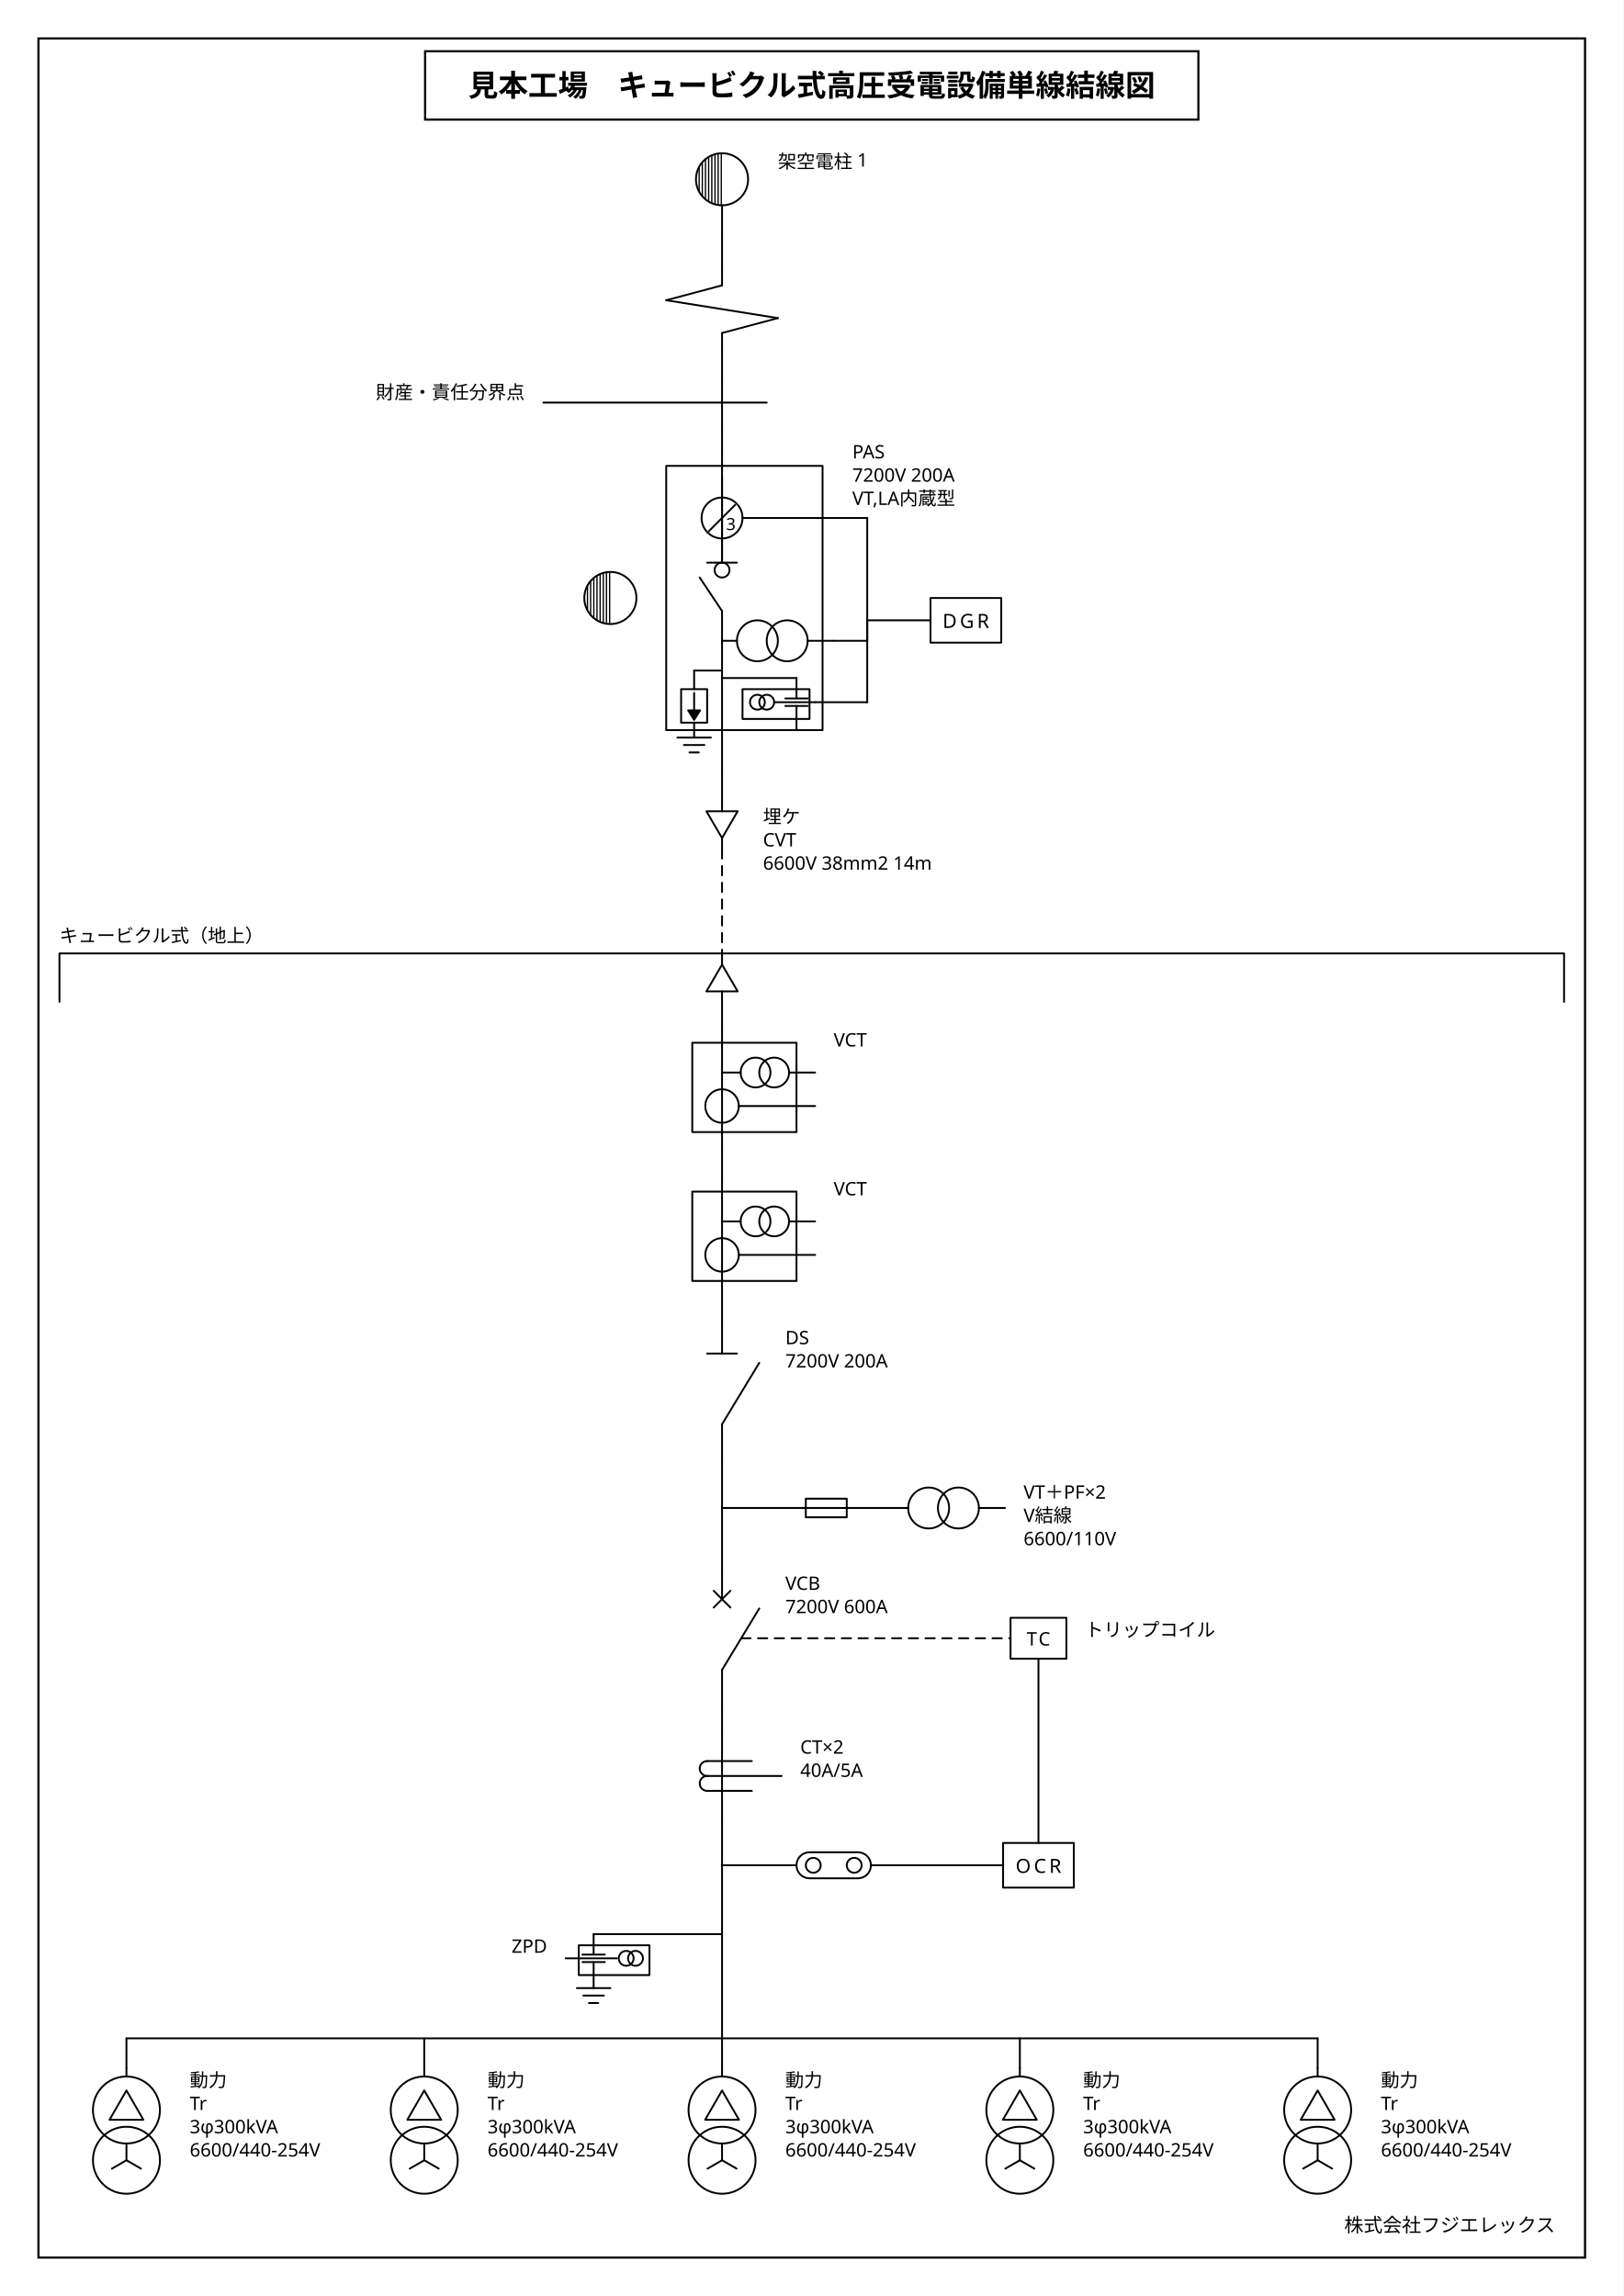
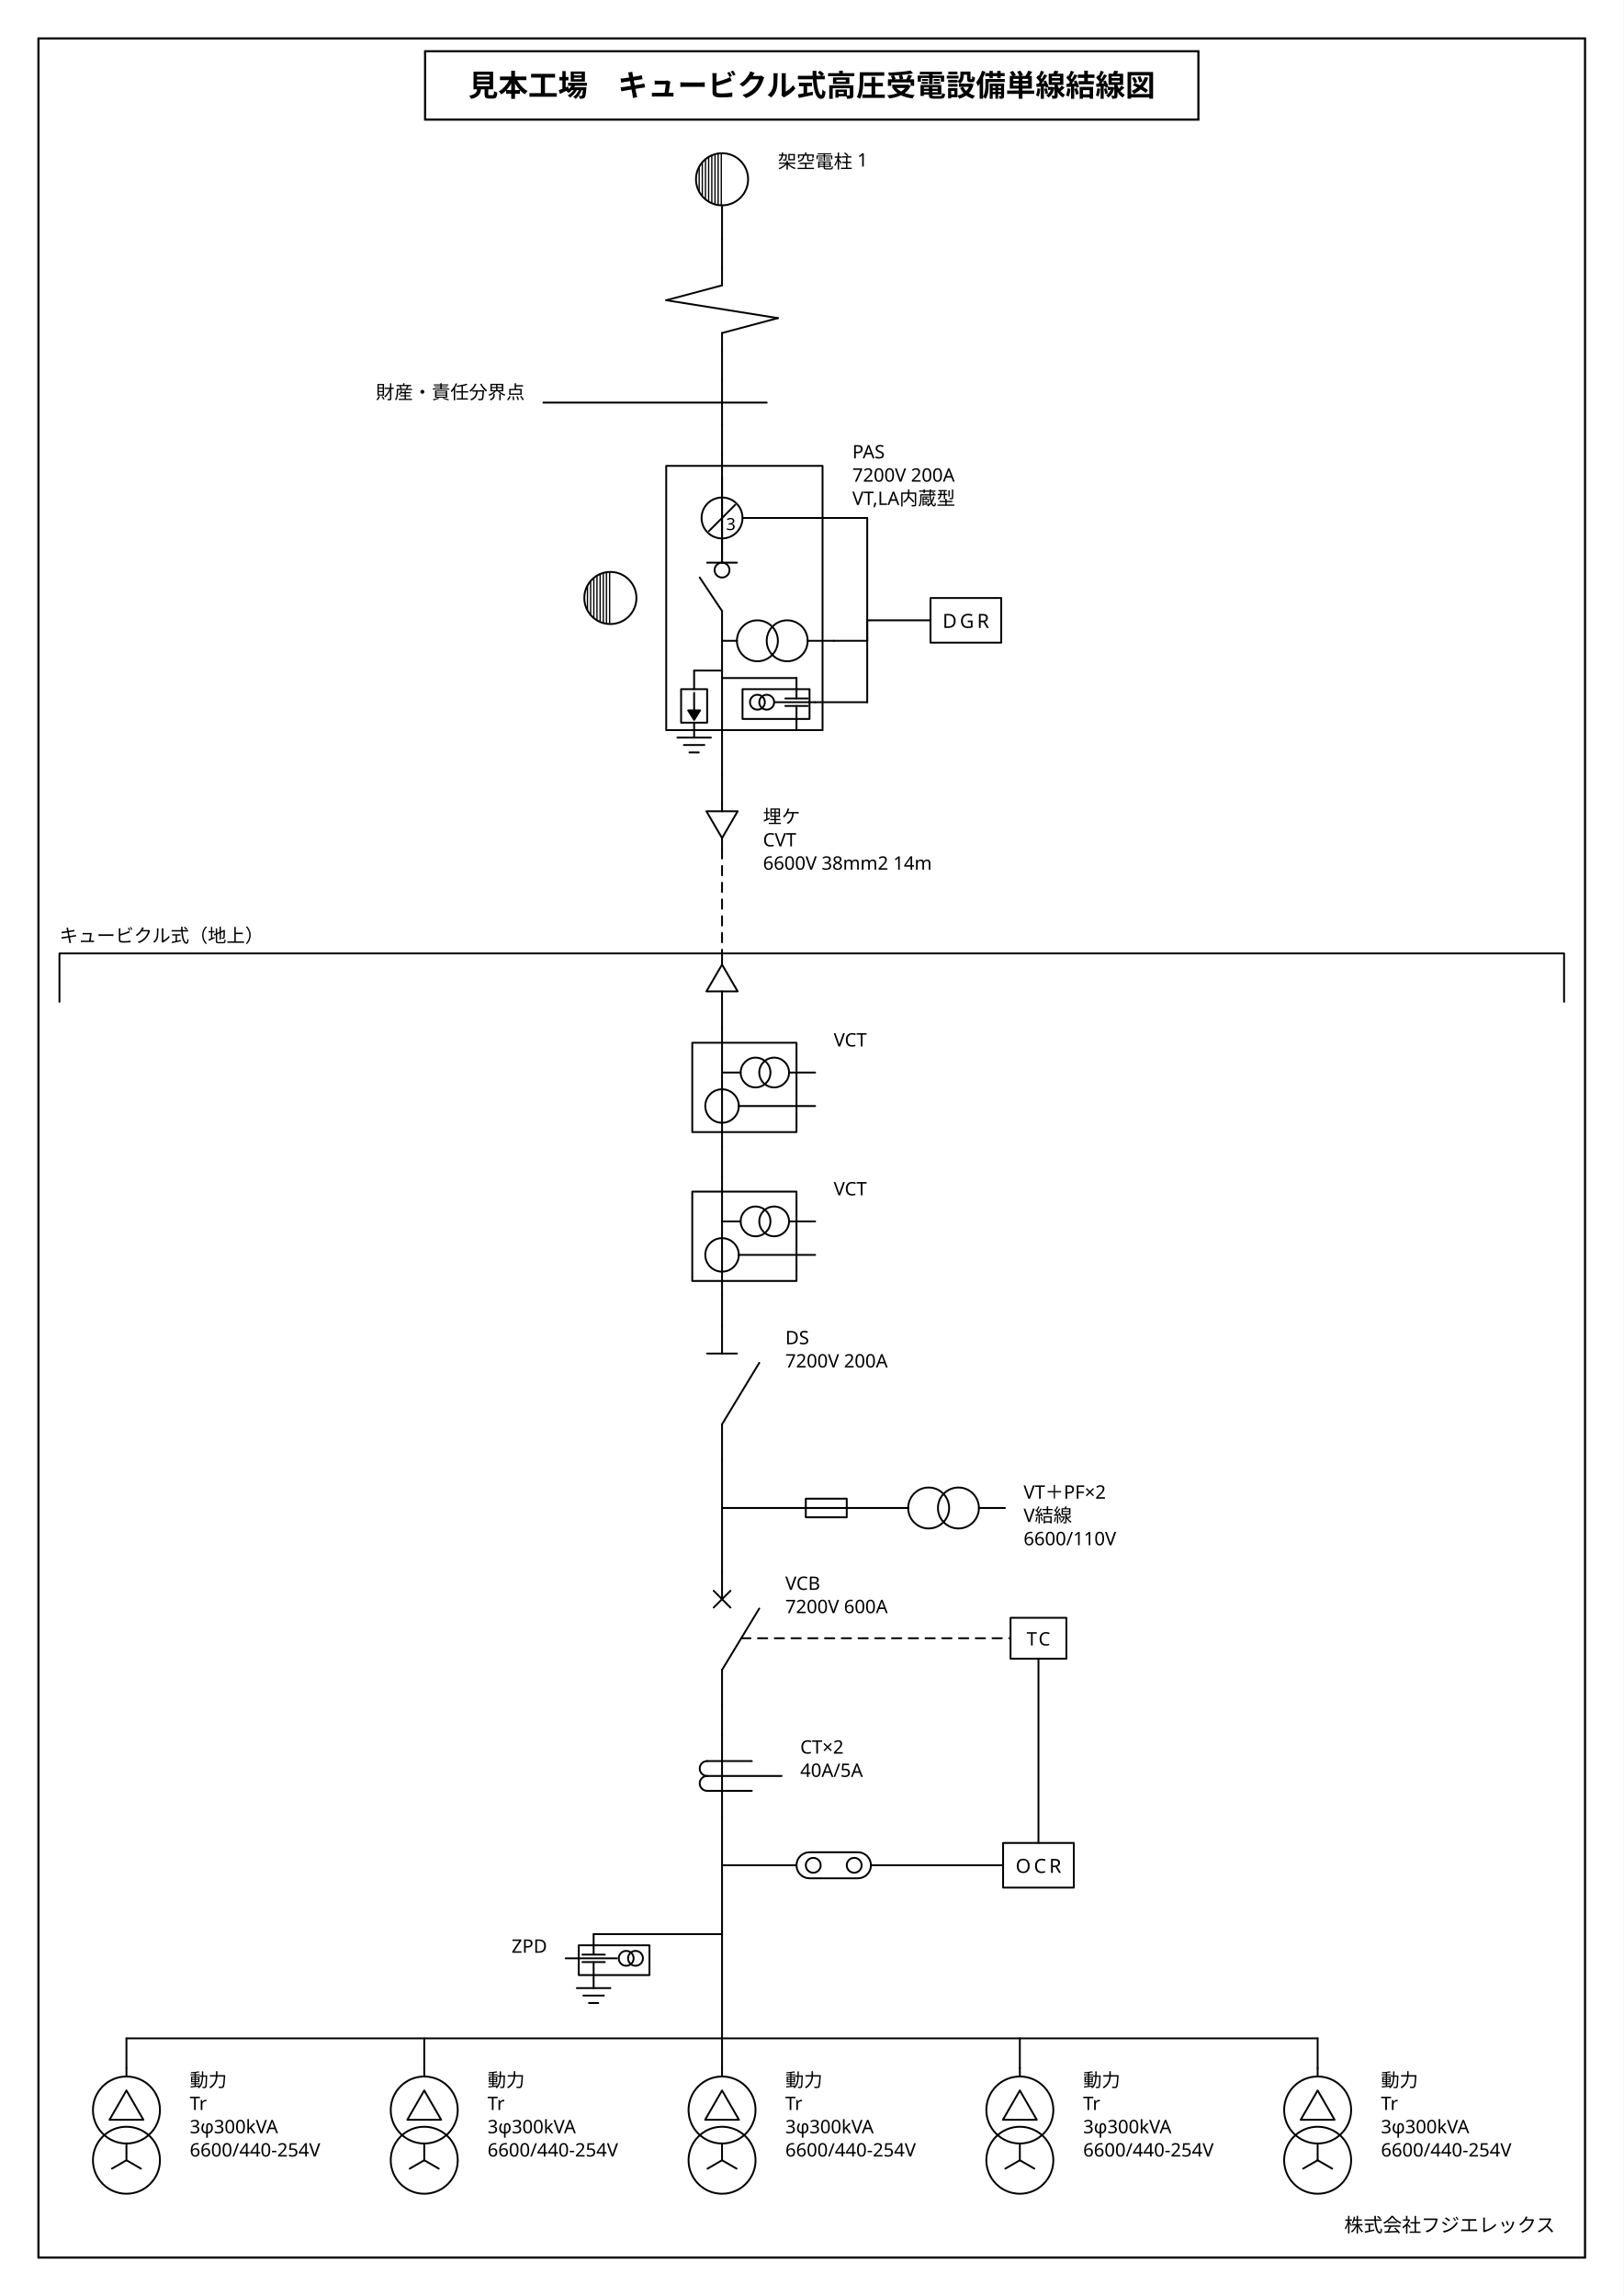
<svg xmlns="http://www.w3.org/2000/svg" viewBox="0 0 760 1075" width="760" height="1075">
  <rect x="0" y="0" width="760" height="1075" fill="#fff" />
  <g stroke="#000" fill="none">
    <rect x="18" y="18" width="724" height="1039" stroke-width="1" />
    <rect x="199" y="24" width="362" height="32" stroke-width="1" />
  </g>
  <text x="380" y="45" font-size="14" font-weight="700" text-anchor="middle" font-family="IPAGothic, 'IPAゴシック', 'Noto Sans JP', 'Hiragino Kaku Gothic ProN', 'Yu Gothic', sans-serif" fill="#000">見本工場　キュービクル式高圧受電設備単線結線図</text>
  <text x="728" y="1045" font-size="9" text-anchor="end" font-family="IPAGothic, 'IPAゴシック', 'Noto Sans JP', 'Hiragino Kaku Gothic ProN', 'Yu Gothic', sans-serif" fill="#000">株式会社フジエレックス</text>
  <g transform="translate(338.01 70) scale(0.8713)">
    <g stroke="#000" fill="none" stroke-linecap="round" stroke-linejoin="round" color="#000">
      <path d="M -356 432 L 452.4 432 M -356 432 L -356 458 M 452.4 432 L 452.4 458" fill="none" stroke-width="1" />
      <text x="-356" y="426" font-size="10" font-family="IPAGothic, 'IPAゴシック', 'Noto Sans JP', 'Hiragino Kaku Gothic ProN', 'Yu Gothic', sans-serif" fill="currentColor" stroke="none">キュービクル式（地上）</text>
      <line x1="0" y1="48" x2="0" y2="64" stroke-width="1" />
      <line x1="0" y1="108" x2="0" y2="124" stroke-width="1" />
      <line x1="0" y1="148" x2="0" y2="164" stroke-width="1" />
      <line x1="0" y1="280" x2="-15" y2="280" stroke-width="1" />
      <line x1="0" y1="284" x2="40" y2="284" stroke-width="1" />
      <line x1="32" y1="198" x2="78" y2="198" stroke-width="1" />
      <line x1="78" y1="198" x2="78" y2="253" stroke-width="1" />
      <line x1="60" y1="264" x2="78" y2="264" stroke-width="1" />
      <line x1="78" y1="264" x2="78" y2="253" stroke-width="1" />
      <line x1="50" y1="297" x2="78" y2="297" stroke-width="1" />
      <line x1="78" y1="297" x2="78" y2="253" stroke-width="1" />
      <line x1="78" y1="253" x2="112" y2="253" stroke-width="1" />
      <line x1="0" y1="336" x2="0" y2="352" stroke-width="1" />
      <line x1="0" y1="376" x2="0" y2="432" stroke-width="1" stroke-dasharray="5 4" />
      <line x1="0" y1="456" x2="0" y2="472" stroke-width="1" />
      <line x1="0" y1="536" x2="0" y2="552" stroke-width="1" />
      <line x1="0" y1="616" x2="0" y2="632" stroke-width="1" />
      <line x1="0" y1="704" x2="0" y2="730" stroke-width="1" />
      <line x1="0" y1="730" x2="34" y2="730" stroke-width="1" />
      <line x1="78" y1="730" x2="92" y2="730" stroke-width="1" />
      <line x1="0" y1="730" x2="0" y2="764" stroke-width="1" />
      <line x1="0" y1="836" x2="0" y2="852" stroke-width="1" />
      <line x1="0" y1="896" x2="0" y2="922" stroke-width="1" />
      <line x1="0" y1="922" x2="34" y2="922" stroke-width="1" />
      <line x1="86" y1="922" x2="151" y2="922" stroke-width="1" />
      <line x1="10.303" y1="800" x2="155" y2="800" stroke-width="1" stroke-dasharray="5 4" />
      <line x1="170" y1="811" x2="170" y2="910" stroke-width="1" />
      <line x1="0" y1="922" x2="0" y2="959" stroke-width="1" />
      <line x1="0" y1="959" x2="-69" y2="959" stroke-width="1" />
      <line x1="0" y1="959" x2="0" y2="1015" stroke-width="1" />
      <line x1="-320" y1="1015" x2="320" y2="1015" stroke-width="1" />
      <line x1="-320" y1="1015" x2="-320" y2="1031" stroke-width="1" />
      <line x1="-160" y1="1015" x2="-160" y2="1031" stroke-width="1" />
      <line x1="0" y1="1015" x2="0" y2="1031" stroke-width="1" />
      <line x1="160" y1="1015" x2="160" y2="1031" stroke-width="1" />
      <line x1="320" y1="1015" x2="320" y2="1031" stroke-width="1" />
      <g transform="translate(-16 0)">
        <circle cx="16" cy="16" r="14" fill="none" stroke-width="1" />
        <line x1="3.7" y1="9.313" x2="3.7" y2="22.687" stroke-width="0.7" />
        <line x1="5.4" y1="6.855" x2="5.4" y2="25.145" stroke-width="0.7" />
        <line x1="7.1" y1="5.193" x2="7.1" y2="26.807" stroke-width="0.7" />
        <line x1="8.8" y1="3.993" x2="8.8" y2="28.007" stroke-width="0.7" />
        <line x1="10.5" y1="3.126" x2="10.5" y2="28.874" stroke-width="0.7" />
        <line x1="12.2" y1="2.526" x2="12.2" y2="29.474" stroke-width="0.7" />
        <line x1="13.9" y1="2.158" x2="13.9" y2="29.842" stroke-width="0.7" />
        <line x1="15.6" y1="2.006" x2="15.6" y2="29.994" stroke-width="0.7" />
        <line x1="16" y1="30" x2="16" y2="48" stroke-width="1" />
      </g>
      <text x="30" y="10" font-size="10" text-anchor="start" font-family="IPAGothic, 'IPAゴシック', 'Noto Sans JP', 'Hiragino Kaku Gothic ProN', 'Yu Gothic', sans-serif" fill="currentColor" stroke="none">
        <tspan x="30" dy="0">架空電柱 1</tspan>
      </text>
      <g transform="translate(-30 64)">
        <line x1="30" y1="0" x2="30" y2="9" stroke-width="1" />
        <line x1="30" y1="9" x2="0" y2="17" stroke-width="1" />
        <line x1="0" y1="17" x2="60" y2="26.6" stroke-width="1" />
        <line x1="60" y1="26.6" x2="30" y2="34.6" stroke-width="1" />
        <line x1="30" y1="34.6" x2="30" y2="44" stroke-width="1" />
      </g>
      <g transform="translate(-96 124)">
        <line x1="96" y1="0" x2="96" y2="24" stroke-width="1" />
        <line x1="0" y1="12" x2="120" y2="12" stroke-width="1" />
      </g>
      <text x="-106" y="134" font-size="10" text-anchor="end" font-family="IPAGothic, 'IPAゴシック', 'Noto Sans JP', 'Hiragino Kaku Gothic ProN', 'Yu Gothic', sans-serif" fill="currentColor" stroke="none">
        <tspan x="-106" dy="0">財産・責任分界点</tspan>
      </text>
      <g transform="translate(-36 164)">
        <line x1="36" y1="0" x2="36" y2="6" stroke-width="1" />
        <rect x="6" y="6" width="84" height="142" fill="none" stroke-width="1" />
        <line x1="36" y1="6" x2="36" y2="58" stroke-width="1" />
        <line x1="28" y1="58" x2="44" y2="58" stroke-width="1" />
        <circle cx="36" cy="62" r="4" fill="none" stroke-width="1" />
        <line x1="36" y1="84" x2="24" y2="66" stroke-width="1" />
        <line x1="36" y1="84" x2="36" y2="172" stroke-width="1" />
      </g>
      <text x="70" y="166" font-size="10" text-anchor="start" font-family="IPAGothic, 'IPAゴシック', 'Noto Sans JP', 'Hiragino Kaku Gothic ProN', 'Yu Gothic', sans-serif" fill="currentColor" stroke="none">
        <tspan x="70" dy="0">PAS</tspan>
        <tspan x="70" dy="12.5">7200V 200A</tspan>
        <tspan x="70" dy="12.5">VT,LA内蔵型</tspan>
      </text>
      <g transform="translate(-76 225)">
        <circle cx="16" cy="16" r="14" fill="none" stroke-width="1" />
        <line x1="3.7" y1="9.313" x2="3.7" y2="22.687" stroke-width="0.7" />
        <line x1="5.4" y1="6.855" x2="5.4" y2="25.145" stroke-width="0.7" />
        <line x1="7.1" y1="5.193" x2="7.1" y2="26.807" stroke-width="0.7" />
        <line x1="8.8" y1="3.993" x2="8.8" y2="28.007" stroke-width="0.7" />
        <line x1="10.5" y1="3.126" x2="10.5" y2="28.874" stroke-width="0.7" />
        <line x1="12.2" y1="2.526" x2="12.2" y2="29.474" stroke-width="0.7" />
        <line x1="13.9" y1="2.158" x2="13.9" y2="29.842" stroke-width="0.7" />
        <line x1="15.6" y1="2.006" x2="15.6" y2="29.994" stroke-width="0.7" />
      </g>
      <g transform="translate(-20 176)">
        <line x1="20" y1="0" x2="20" y2="44" stroke-width="1" />
        <circle cx="20" cy="22" r="11" fill="none" stroke-width="1" />
        <line x1="12.929" y1="29.071" x2="27.071" y2="14.929" stroke-width="1" />
        <text x="24.75" y="25" font-size="9" text-anchor="middle" dominant-baseline="central" font-family="IPAGothic, 'IPAゴシック', 'Noto Sans JP', 'Hiragino Kaku Gothic ProN', 'Yu Gothic', sans-serif" fill="currentColor" stroke="none">3</text>
        <line x1="31" y1="22" x2="52" y2="22" stroke-width="1" />
      </g>
      <g transform="translate(0 249)">
        <line x1="0" y1="15" x2="8" y2="15" stroke-width="1" />
        <circle cx="19" cy="15" r="11" fill="none" stroke-width="1" />
        <circle cx="35" cy="15" r="11" fill="none" stroke-width="1" />
        <line x1="46" y1="15" x2="60" y2="15" stroke-width="1" />
      </g>
      <g transform="translate(-35 280)">
        <line x1="20" y1="0" x2="20" y2="10" stroke-width="1" />
        <rect x="13" y="10" width="14" height="18" fill="none" stroke-width="1" />
        <line x1="20" y1="12" x2="20" y2="23" stroke-width="1" />
        <polygon points="16.8,21.38 20,26.5 23.2,21.38" fill="currentColor" stroke-width="1" />
        <line x1="20" y1="28" x2="20" y2="36" stroke-width="1" />
        <line x1="11" y1="36" x2="29" y2="36" stroke-width="1" />
        <line x1="14.5" y1="40" x2="25.5" y2="40" stroke-width="1" />
        <line x1="17.5" y1="44" x2="22.5" y2="44" stroke-width="1" />
      </g>
      <g transform="translate(10 284)">
        <line x1="30" y1="0" x2="30" y2="11" stroke-width="1" />
        <rect x="1" y="6" width="36" height="16" fill="none" stroke-width="1" />
        <line x1="24" y1="11" x2="36" y2="11" stroke-width="1" />
        <line x1="24" y1="15" x2="36" y2="15" stroke-width="1" />
        <line x1="30" y1="15" x2="30" y2="28" stroke-width="1" />
        <line x1="18" y1="13" x2="40" y2="13" stroke-width="1" />
        <circle cx="9" cy="13" r="4" fill="none" stroke-width="1" />
        <circle cx="14" cy="13" r="4" fill="none" stroke-width="1" />
      </g>
      <g transform="translate(112 241)">
        <rect x="0" y="0" width="38" height="24" fill="none" stroke-width="1" />
        <text x="19" y="12" font-size="10.5" text-anchor="middle" dominant-baseline="central" font-family="IPAGothic, 'IPAゴシック', 'Noto Sans JP', 'Hiragino Kaku Gothic ProN', 'Yu Gothic', sans-serif" letter-spacing="1.6" fill="currentColor" stroke="none">DGR</text>
      </g>
      <g transform="translate(-12 352)">
        <line x1="12" y1="0" x2="12" y2="3.6" stroke-width="1" />
        <polygon points="3.6,3.6 20.4,3.6 12,18" fill="none" stroke-width="1" />
        <line x1="12" y1="18" x2="12" y2="24" stroke-width="1" />
      </g>
      <text x="22" y="362" font-size="10" text-anchor="start" font-family="IPAGothic, 'IPAゴシック', 'Noto Sans JP', 'Hiragino Kaku Gothic ProN', 'Yu Gothic', sans-serif" fill="currentColor" stroke="none">
        <tspan x="22" dy="0">埋ケ</tspan>
        <tspan x="22" dy="12.5">CVT</tspan>
        <tspan x="22" dy="12.5">6600V 38mm2 14m</tspan>
      </text>
      <g transform="translate(-12 432) rotate(180 12 12)">
        <line x1="12" y1="0" x2="12" y2="3.6" stroke-width="1" />
        <polygon points="3.6,3.6 20.4,3.6 12,18" fill="none" stroke-width="1" />
        <line x1="12" y1="18" x2="12" y2="24" stroke-width="1" />
      </g>
      <g transform="translate(-22 472)">
        <line x1="22" y1="0" x2="22" y2="64" stroke-width="1" />
        <rect x="6" y="8" width="56" height="48" fill="none" stroke-width="1" />
        <line x1="22" y1="24" x2="32" y2="24" stroke-width="1" />
        <circle cx="40" cy="24" r="8" fill="none" stroke-width="1" />
        <circle cx="50" cy="24" r="8" fill="none" stroke-width="1" />
        <line x1="58" y1="24" x2="72" y2="24" stroke-width="1" />
        <circle cx="22" cy="42" r="9" fill="none" stroke-width="1" />
        <line x1="31" y1="42" x2="72" y2="42" stroke-width="1" />
      </g>
      <text x="60" y="482" font-size="10" text-anchor="start" font-family="IPAGothic, 'IPAゴシック', 'Noto Sans JP', 'Hiragino Kaku Gothic ProN', 'Yu Gothic', sans-serif" fill="currentColor" stroke="none">
        <tspan x="60" dy="0">VCT</tspan>
      </text>
      <g transform="translate(-22 552)">
        <line x1="22" y1="0" x2="22" y2="64" stroke-width="1" />
        <rect x="6" y="8" width="56" height="48" fill="none" stroke-width="1" />
        <line x1="22" y1="24" x2="32" y2="24" stroke-width="1" />
        <circle cx="40" cy="24" r="8" fill="none" stroke-width="1" />
        <circle cx="50" cy="24" r="8" fill="none" stroke-width="1" />
        <line x1="58" y1="24" x2="72" y2="24" stroke-width="1" />
        <circle cx="22" cy="42" r="9" fill="none" stroke-width="1" />
        <line x1="31" y1="42" x2="72" y2="42" stroke-width="1" />
      </g>
      <text x="60" y="562" font-size="10" text-anchor="start" font-family="IPAGothic, 'IPAゴシック', 'Noto Sans JP', 'Hiragino Kaku Gothic ProN', 'Yu Gothic', sans-serif" fill="currentColor" stroke="none">
        <tspan x="60" dy="0">VCT</tspan>
      </text>
      <g transform="translate(-24 632)">
        <line x1="24" y1="0" x2="24" y2="15" stroke-width="1" />
        <line x1="16" y1="15" x2="32" y2="15" stroke-width="1" />
        <line x1="24" y1="53" x2="44" y2="20" stroke-width="1" />
        <line x1="24" y1="53" x2="24" y2="72" stroke-width="1" />
      </g>
      <text x="34" y="642" font-size="10" text-anchor="start" font-family="IPAGothic, 'IPAゴシック', 'Noto Sans JP', 'Hiragino Kaku Gothic ProN', 'Yu Gothic', sans-serif" fill="currentColor" stroke="none">
        <tspan x="34" dy="0">DS</tspan>
        <tspan x="34" dy="12.5">7200V 200A</tspan>
      </text>
      <g transform="translate(36 708) rotate(-90 20 22)">
        <line x1="20" y1="0" x2="20" y2="44" stroke-width="1" />
        <rect x="15" y="11" width="10" height="22" fill="none" stroke-width="1" />
      </g>
      <g transform="translate(92 715)">
        <line x1="0" y1="15" x2="8" y2="15" stroke-width="1" />
        <circle cx="19" cy="15" r="11" fill="none" stroke-width="1" />
        <circle cx="35" cy="15" r="11" fill="none" stroke-width="1" />
        <line x1="46" y1="15" x2="60" y2="15" stroke-width="1" />
      </g>
      <text x="162" y="725" font-size="10" text-anchor="start" font-family="IPAGothic, 'IPAゴシック', 'Noto Sans JP', 'Hiragino Kaku Gothic ProN', 'Yu Gothic', sans-serif" fill="currentColor" stroke="none">
        <tspan x="162" dy="0">VT＋PF×2</tspan>
        <tspan x="162" dy="12.5">V結線</tspan>
        <tspan x="162" dy="12.5">6600/110V</tspan>
      </text>
      <g transform="translate(-24 764)">
        <line x1="24" y1="0" x2="24" y2="15" stroke-width="1" />
        <line x1="19.5" y1="10.5" x2="28.5" y2="19.5" stroke-width="1" />
        <line x1="28.5" y1="10.5" x2="19.5" y2="19.5" stroke-width="1" />
        <line x1="24" y1="53" x2="44" y2="20" stroke-width="1" />
        <line x1="24" y1="53" x2="24" y2="72" stroke-width="1" />
      </g>
      <text x="34" y="774" font-size="10" text-anchor="start" font-family="IPAGothic, 'IPAゴシック', 'Noto Sans JP', 'Hiragino Kaku Gothic ProN', 'Yu Gothic', sans-serif" fill="currentColor" stroke="none">
        <tspan x="34" dy="0">VCB</tspan>
        <tspan x="34" dy="12.5">7200V 600A</tspan>
      </text>
      <g transform="translate(-24 852)">
        <line x1="24" y1="0" x2="24" y2="44" stroke-width="1" />
        <line x1="16" y1="14" x2="40" y2="14" stroke-width="1" />
        <line x1="16" y1="30" x2="40" y2="30" stroke-width="1" />
        <line x1="16" y1="22" x2="56" y2="22" stroke-width="1" />
        <path d="M 16 14 A 4 4 0 0 0 16 22" fill="none" stroke-width="1" />
        <path d="M 16 22 A 4 4 0 0 0 16 30" fill="none" stroke-width="1" />
      </g>
      <text x="42" y="862" font-size="10" text-anchor="start" font-family="IPAGothic, 'IPAゴシック', 'Noto Sans JP', 'Hiragino Kaku Gothic ProN', 'Yu Gothic', sans-serif" fill="currentColor" stroke="none">
        <tspan x="42" dy="0">CT×2</tspan>
        <tspan x="42" dy="12.5">40A/5A</tspan>
      </text>
      <g transform="translate(34 911)">
        <line x1="0" y1="11" x2="6" y2="11" stroke-width="1" />
        <rect x="6" y="4" width="40" height="14" rx="7" fill="none" stroke-width="1" />
        <circle cx="15" cy="11" r="4" fill="none" stroke-width="1" />
        <circle cx="37" cy="11" r="4" fill="none" stroke-width="1" />
        <line x1="46" y1="11" x2="52" y2="11" stroke-width="1" />
      </g>
      <g transform="translate(151 910)">
        <rect x="0" y="0" width="38" height="24" fill="none" stroke-width="1" />
        <text x="19" y="12" font-size="10.5" text-anchor="middle" dominant-baseline="central" font-family="IPAGothic, 'IPAゴシック', 'Noto Sans JP', 'Hiragino Kaku Gothic ProN', 'Yu Gothic', sans-serif" letter-spacing="1.6" fill="currentColor" stroke="none">OCR</text>
      </g>
      <g transform="translate(155 789)">
        <rect x="0" y="0" width="30" height="22" fill="none" stroke-width="1" />
        <text x="15" y="11" font-size="10" text-anchor="middle" dominant-baseline="central" font-family="IPAGothic, 'IPAゴシック', 'Noto Sans JP', 'Hiragino Kaku Gothic ProN', 'Yu Gothic', sans-serif" letter-spacing="1" fill="currentColor" stroke="none">TC</text>
      </g>
-       <text x="195" y="799" font-size="10" text-anchor="start" font-family="IPAGothic, 'IPAゴシック', 'Noto Sans JP', 'Hiragino Kaku Gothic ProN', 'Yu Gothic', sans-serif" fill="currentColor" stroke="none">
-         <tspan x="195" dy="0">トリップコイル</tspan>
-       </text>
      <g transform="translate(-84 959)">
        <line x1="15" y1="0" x2="15" y2="11" stroke-width="1" />
        <rect x="7" y="6" width="38" height="16" fill="none" stroke-width="1" />
        <line x1="9" y1="11" x2="21" y2="11" stroke-width="1" />
        <line x1="9" y1="15" x2="21" y2="15" stroke-width="1" />
        <line x1="15" y1="15" x2="15" y2="29" stroke-width="1" />
        <line x1="6" y1="29" x2="24" y2="29" stroke-width="1" />
        <line x1="9.5" y1="33" x2="20.5" y2="33" stroke-width="1" />
        <line x1="12.5" y1="37" x2="17.5" y2="37" stroke-width="1" />
        <line x1="0" y1="13" x2="27.5" y2="13" stroke-width="1" />
        <circle cx="32.5" cy="13" r="4" fill="none" stroke-width="1" />
        <circle cx="37.5" cy="13" r="4" fill="none" stroke-width="1" />
      </g>
      <text x="-94" y="969" font-size="10" text-anchor="end" font-family="IPAGothic, 'IPAゴシック', 'Noto Sans JP', 'Hiragino Kaku Gothic ProN', 'Yu Gothic', sans-serif" fill="currentColor" stroke="none">
        <tspan x="-94" dy="0">ZPD</tspan>
      </text>
      <g transform="translate(-344 1031)">
        <line x1="24" y1="0" x2="24" y2="4.5" stroke-width="1" />
        <circle cx="24" cy="22.5" r="18" fill="none" stroke-width="1" />
        <circle cx="24" cy="49.5" r="18" fill="none" stroke-width="1" />
        <polygon points="24,12 33.093,27.75 14.907,27.75" fill="none" stroke-width="1" />
        <line x1="24" y1="49.5" x2="24" y2="40.5" stroke-width="1" />
        <line x1="24" y1="49.5" x2="31.794" y2="54" stroke-width="1" />
        <line x1="24" y1="49.5" x2="16.206" y2="54" stroke-width="1" />
      </g>
      <text x="-286" y="1041" font-size="10" text-anchor="start" font-family="IPAGothic, 'IPAゴシック', 'Noto Sans JP', 'Hiragino Kaku Gothic ProN', 'Yu Gothic', sans-serif" fill="currentColor" stroke="none">
        <tspan x="-286" dy="0">動力</tspan>
        <tspan x="-286" dy="12.5">Tr</tspan>
        <tspan x="-286" dy="12.5">3φ300kVA</tspan>
        <tspan x="-286" dy="12.5">6600/440-254V</tspan>
      </text>
      <g transform="translate(-184 1031)">
        <line x1="24" y1="0" x2="24" y2="4.5" stroke-width="1" />
        <circle cx="24" cy="22.5" r="18" fill="none" stroke-width="1" />
        <circle cx="24" cy="49.5" r="18" fill="none" stroke-width="1" />
        <polygon points="24,12 33.093,27.75 14.907,27.75" fill="none" stroke-width="1" />
        <line x1="24" y1="49.5" x2="24" y2="40.5" stroke-width="1" />
        <line x1="24" y1="49.5" x2="31.794" y2="54" stroke-width="1" />
        <line x1="24" y1="49.5" x2="16.206" y2="54" stroke-width="1" />
      </g>
      <text x="-126" y="1041" font-size="10" text-anchor="start" font-family="IPAGothic, 'IPAゴシック', 'Noto Sans JP', 'Hiragino Kaku Gothic ProN', 'Yu Gothic', sans-serif" fill="currentColor" stroke="none">
        <tspan x="-126" dy="0">動力</tspan>
        <tspan x="-126" dy="12.5">Tr</tspan>
        <tspan x="-126" dy="12.5">3φ300kVA</tspan>
        <tspan x="-126" dy="12.5">6600/440-254V</tspan>
      </text>
      <g transform="translate(-24 1031)">
        <line x1="24" y1="0" x2="24" y2="4.5" stroke-width="1" />
        <circle cx="24" cy="22.5" r="18" fill="none" stroke-width="1" />
        <circle cx="24" cy="49.5" r="18" fill="none" stroke-width="1" />
        <polygon points="24,12 33.093,27.75 14.907,27.75" fill="none" stroke-width="1" />
        <line x1="24" y1="49.5" x2="24" y2="40.5" stroke-width="1" />
        <line x1="24" y1="49.5" x2="31.794" y2="54" stroke-width="1" />
        <line x1="24" y1="49.5" x2="16.206" y2="54" stroke-width="1" />
      </g>
      <text x="34" y="1041" font-size="10" text-anchor="start" font-family="IPAGothic, 'IPAゴシック', 'Noto Sans JP', 'Hiragino Kaku Gothic ProN', 'Yu Gothic', sans-serif" fill="currentColor" stroke="none">
        <tspan x="34" dy="0">動力</tspan>
        <tspan x="34" dy="12.5">Tr</tspan>
        <tspan x="34" dy="12.5">3φ300kVA</tspan>
        <tspan x="34" dy="12.5">6600/440-254V</tspan>
      </text>
      <g transform="translate(136 1031)">
        <line x1="24" y1="0" x2="24" y2="4.5" stroke-width="1" />
        <circle cx="24" cy="22.5" r="18" fill="none" stroke-width="1" />
        <circle cx="24" cy="49.5" r="18" fill="none" stroke-width="1" />
        <polygon points="24,12 33.093,27.75 14.907,27.75" fill="none" stroke-width="1" />
        <line x1="24" y1="49.5" x2="24" y2="40.5" stroke-width="1" />
        <line x1="24" y1="49.5" x2="31.794" y2="54" stroke-width="1" />
        <line x1="24" y1="49.5" x2="16.206" y2="54" stroke-width="1" />
      </g>
      <text x="194" y="1041" font-size="10" text-anchor="start" font-family="IPAGothic, 'IPAゴシック', 'Noto Sans JP', 'Hiragino Kaku Gothic ProN', 'Yu Gothic', sans-serif" fill="currentColor" stroke="none">
        <tspan x="194" dy="0">動力</tspan>
        <tspan x="194" dy="12.5">Tr</tspan>
        <tspan x="194" dy="12.5">3φ300kVA</tspan>
        <tspan x="194" dy="12.5">6600/440-254V</tspan>
      </text>
      <g transform="translate(296 1031)">
        <line x1="24" y1="0" x2="24" y2="4.5" stroke-width="1" />
        <circle cx="24" cy="22.5" r="18" fill="none" stroke-width="1" />
        <circle cx="24" cy="49.5" r="18" fill="none" stroke-width="1" />
        <polygon points="24,12 33.093,27.75 14.907,27.75" fill="none" stroke-width="1" />
        <line x1="24" y1="49.5" x2="24" y2="40.5" stroke-width="1" />
        <line x1="24" y1="49.5" x2="31.794" y2="54" stroke-width="1" />
        <line x1="24" y1="49.5" x2="16.206" y2="54" stroke-width="1" />
      </g>
      <text x="354" y="1041" font-size="10" text-anchor="start" font-family="IPAGothic, 'IPAゴシック', 'Noto Sans JP', 'Hiragino Kaku Gothic ProN', 'Yu Gothic', sans-serif" fill="currentColor" stroke="none">
        <tspan x="354" dy="0">動力</tspan>
        <tspan x="354" dy="12.5">Tr</tspan>
        <tspan x="354" dy="12.5">3φ300kVA</tspan>
        <tspan x="354" dy="12.5">6600/440-254V</tspan>
      </text>
    </g>
  </g>
</svg>
